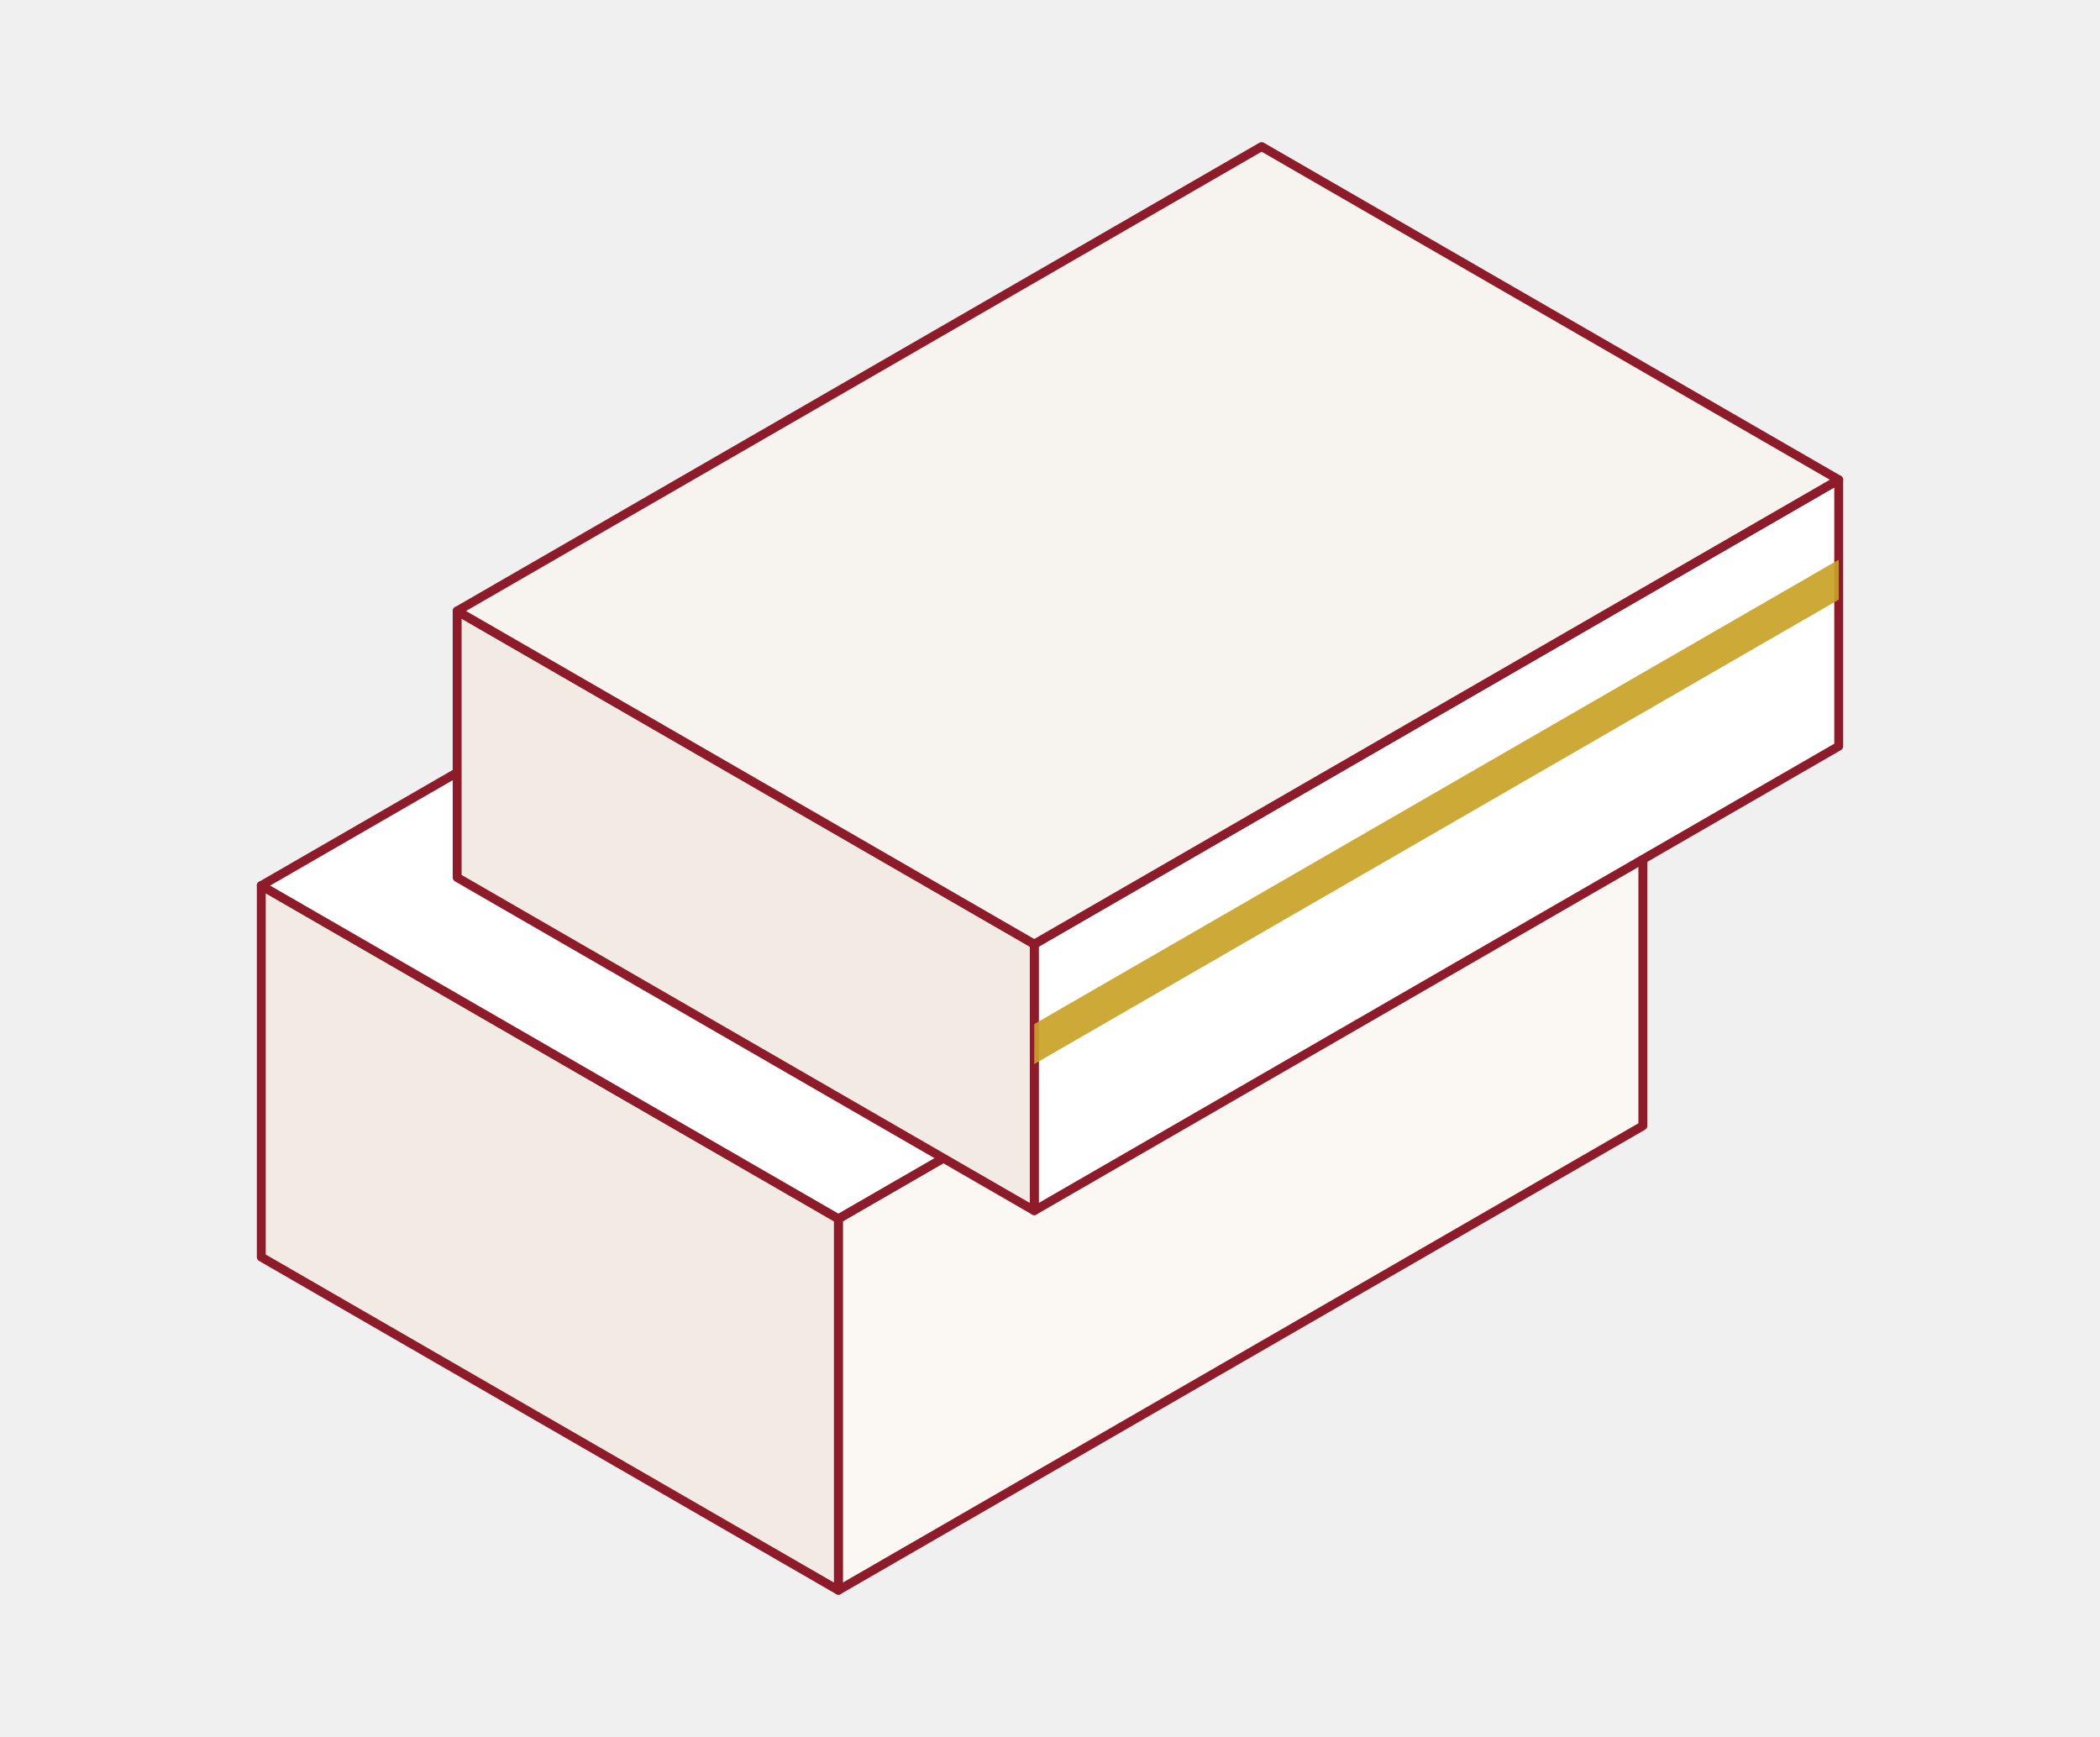
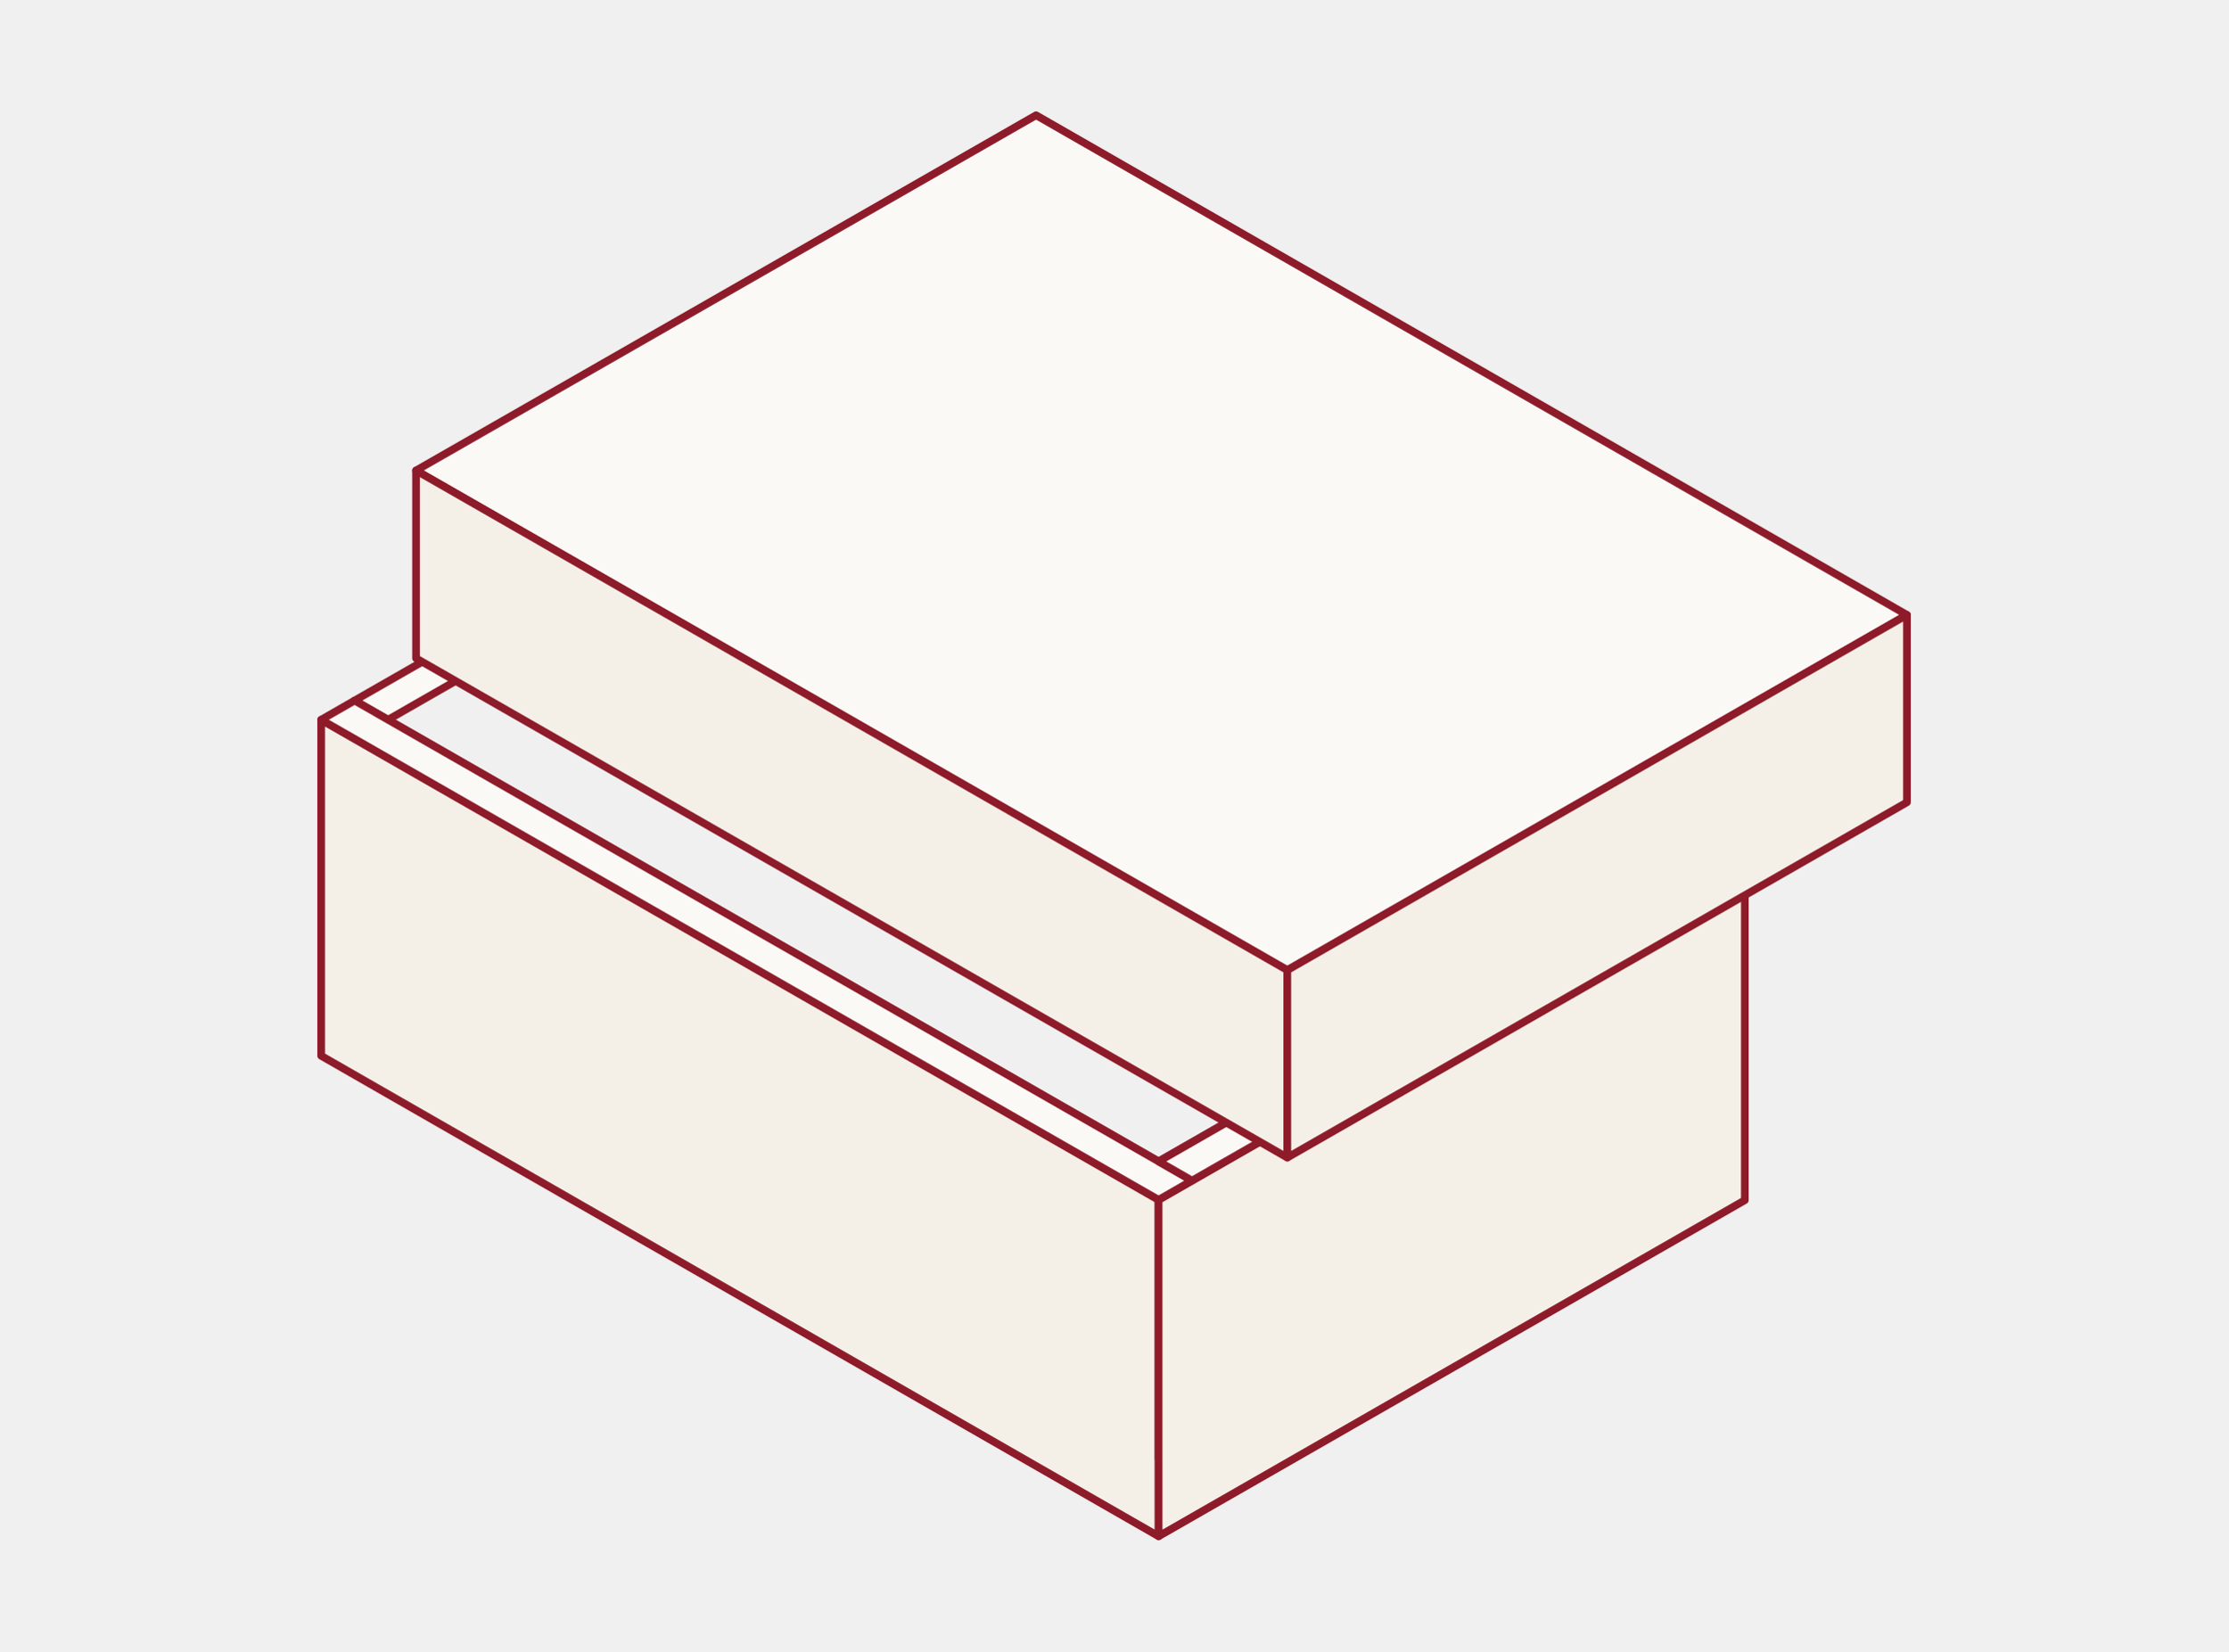
- <svg xmlns="http://www.w3.org/2000/svg" viewBox="0 0 520 430" width="520" height="430" role="img" aria-labelledby="ttl dsc">
-   <g transform="translate(207.6,393.8)">
-     <polygon points="0.0,0.0 199.2,-115.0 199.2,-207.0 0.0,-92.0" fill="#FBF8F4" stroke="#8E1B2A" stroke-width="2.2" stroke-linejoin="round" />
-     <polygon points="0.0,0.0 -142.9,-82.5 -142.9,-174.5 0.0,-92.0" fill="#F1EBE3" stroke="#8E1B2A" stroke-width="2.2" stroke-linejoin="round" />
-     <polygon points="0.0,-92.0 199.2,-207.0 56.3,-289.5 -142.9,-174.5" fill="#FFFFFF" stroke="#8E1B2A" stroke-width="2.2" stroke-linejoin="round" />
-     <g transform="translate(48.5,-94.0)">
-       <polygon points="0.0,0.0 199.2,-115.0 199.2,-181.0 0.0,-66.0" fill="#FFFFFF" stroke="#8E1B2A" stroke-width="2.2" stroke-linejoin="round" />
-       <polygon points="0.0,0.0 -142.9,-82.5 -142.9,-148.5 0.0,-66.0" fill="#F1EBE3" stroke="#8E1B2A" stroke-width="2.2" stroke-linejoin="round" />
-       <polygon points="0.0,-66.0 199.2,-181.0 56.3,-263.5 -142.9,-148.5" fill="#F7F4EF" stroke="#8E1B2A" stroke-width="2.2" stroke-linejoin="round" />
-       <polygon points="0.0,-36.3 199.2,-151.3 199.2,-161.2 0.0,-46.2" fill="#C9A227" stroke="none" stroke-width="0" stroke-linejoin="round" opacity="0.92" />
-     </g>
+ <svg xmlns="http://www.w3.org/2000/svg" viewBox="0 0 580 430" width="580" height="430" role="img" aria-labelledby="ttl dsc">
+   <g>
+     <polygon points="92.3,182.4 101.0,187.4 236.2,109.9 227.5,104.9" fill="#FBF9F6" stroke="#8E1B2A" stroke-width="2.0" stroke-linejoin="round" />
+     <polygon points="227.5,104.9 445.5,229.9 454.2,224.9 236.2,99.9" fill="#FBF9F6" stroke="#8E1B2A" stroke-width="2.0" stroke-linejoin="round" />
+     <polygon points="130.5,266.3 178.4,293.8 178.4,278.1 130.5,250.5" fill="#F4EFE7" stroke="#8E1B2A" stroke-width="2.0" stroke-linejoin="round" />
+     <polygon points="130.5,250.5 178.4,278.1 179.5,277.4 131.6,249.9" fill="#FBF9F6" stroke="#8E1B2A" stroke-width="2.0" stroke-linejoin="round" />
+     <polygon points="178.4,293.8 179.5,293.2 179.5,277.4 178.4,278.1" fill="#F4EFE7" stroke="#8E1B2A" stroke-width="2.0" stroke-linejoin="round" />
+     <polygon points="101.0,264.8 301.6,379.9 301.6,302.4 101.0,187.4" fill="#F4EFE7" stroke="#8E1B2A" stroke-width="2.0" stroke-linejoin="round" />
+     <polygon points="83.6,274.9 301.6,400.0 301.6,312.4 83.6,187.4" fill="#F4EFE7" stroke="#8E1B2A" stroke-width="2.0" stroke-linejoin="round" />
+     <polygon points="108.3,122.5 335.1,252.6 496.4,160.1 269.7,30.0" fill="#FBF9F6" stroke="#8E1B2A" stroke-width="2.0" stroke-linejoin="round" />
+     <polygon points="301.6,379.9 436.8,302.4 436.8,224.9 301.6,302.4" fill="#F4EFE7" stroke="#8E1B2A" stroke-width="2.0" stroke-linejoin="round" />
+     <polygon points="301.6,400.0 454.2,312.5 454.2,224.9 301.6,312.4" fill="#F4EFE7" stroke="#8E1B2A" stroke-width="2.0" stroke-linejoin="round" />
+     <polygon points="83.6,187.4 301.6,312.4 310.3,307.4 92.3,182.4" fill="#FBF9F6" stroke="#8E1B2A" stroke-width="2.0" stroke-linejoin="round" />
+     <polygon points="301.6,302.4 310.3,307.4 445.5,229.9 436.8,224.9" fill="#FBF9F6" stroke="#8E1B2A" stroke-width="2.0" stroke-linejoin="round" />
+     <polygon points="108.3,171.4 335.1,301.4 335.1,252.6 108.3,122.5" fill="#F4EFE7" stroke="#8E1B2A" stroke-width="2.0" stroke-linejoin="round" />
+     <polygon points="335.1,301.4 496.4,208.9 496.4,160.1 335.1,252.6" fill="#F4EFE7" stroke="#8E1B2A" stroke-width="2.0" stroke-linejoin="round" />
  </g>
</svg>
